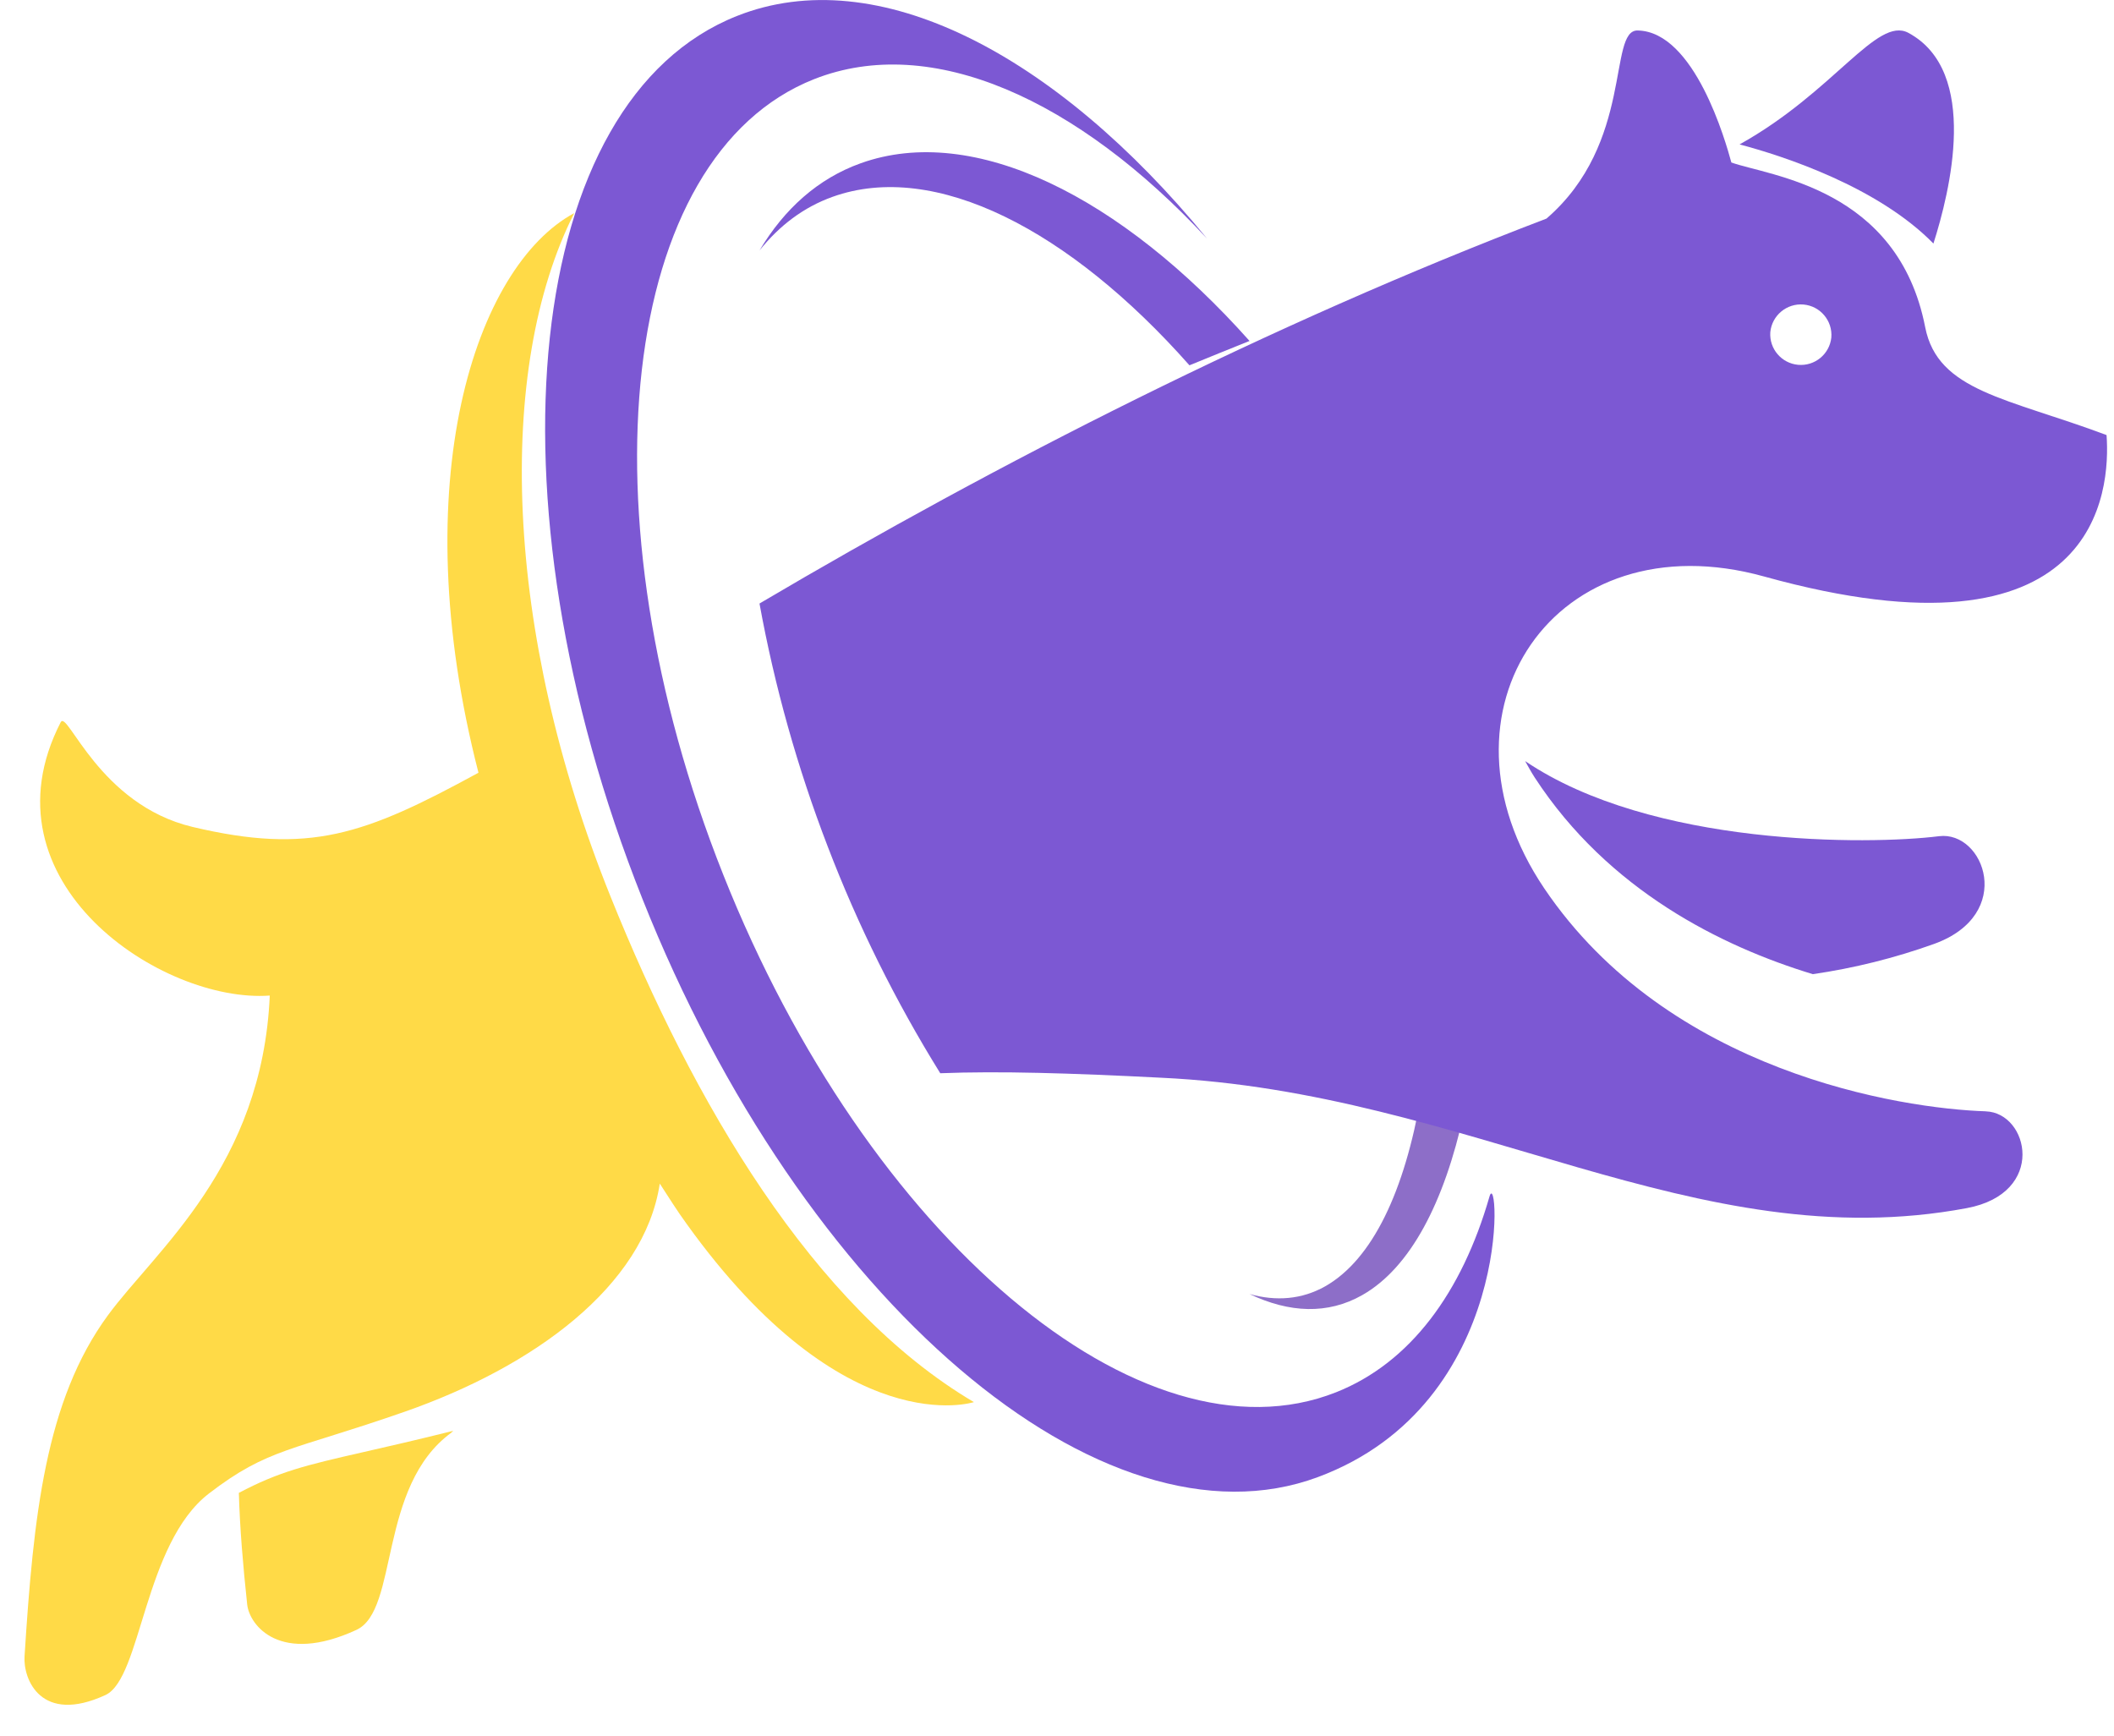
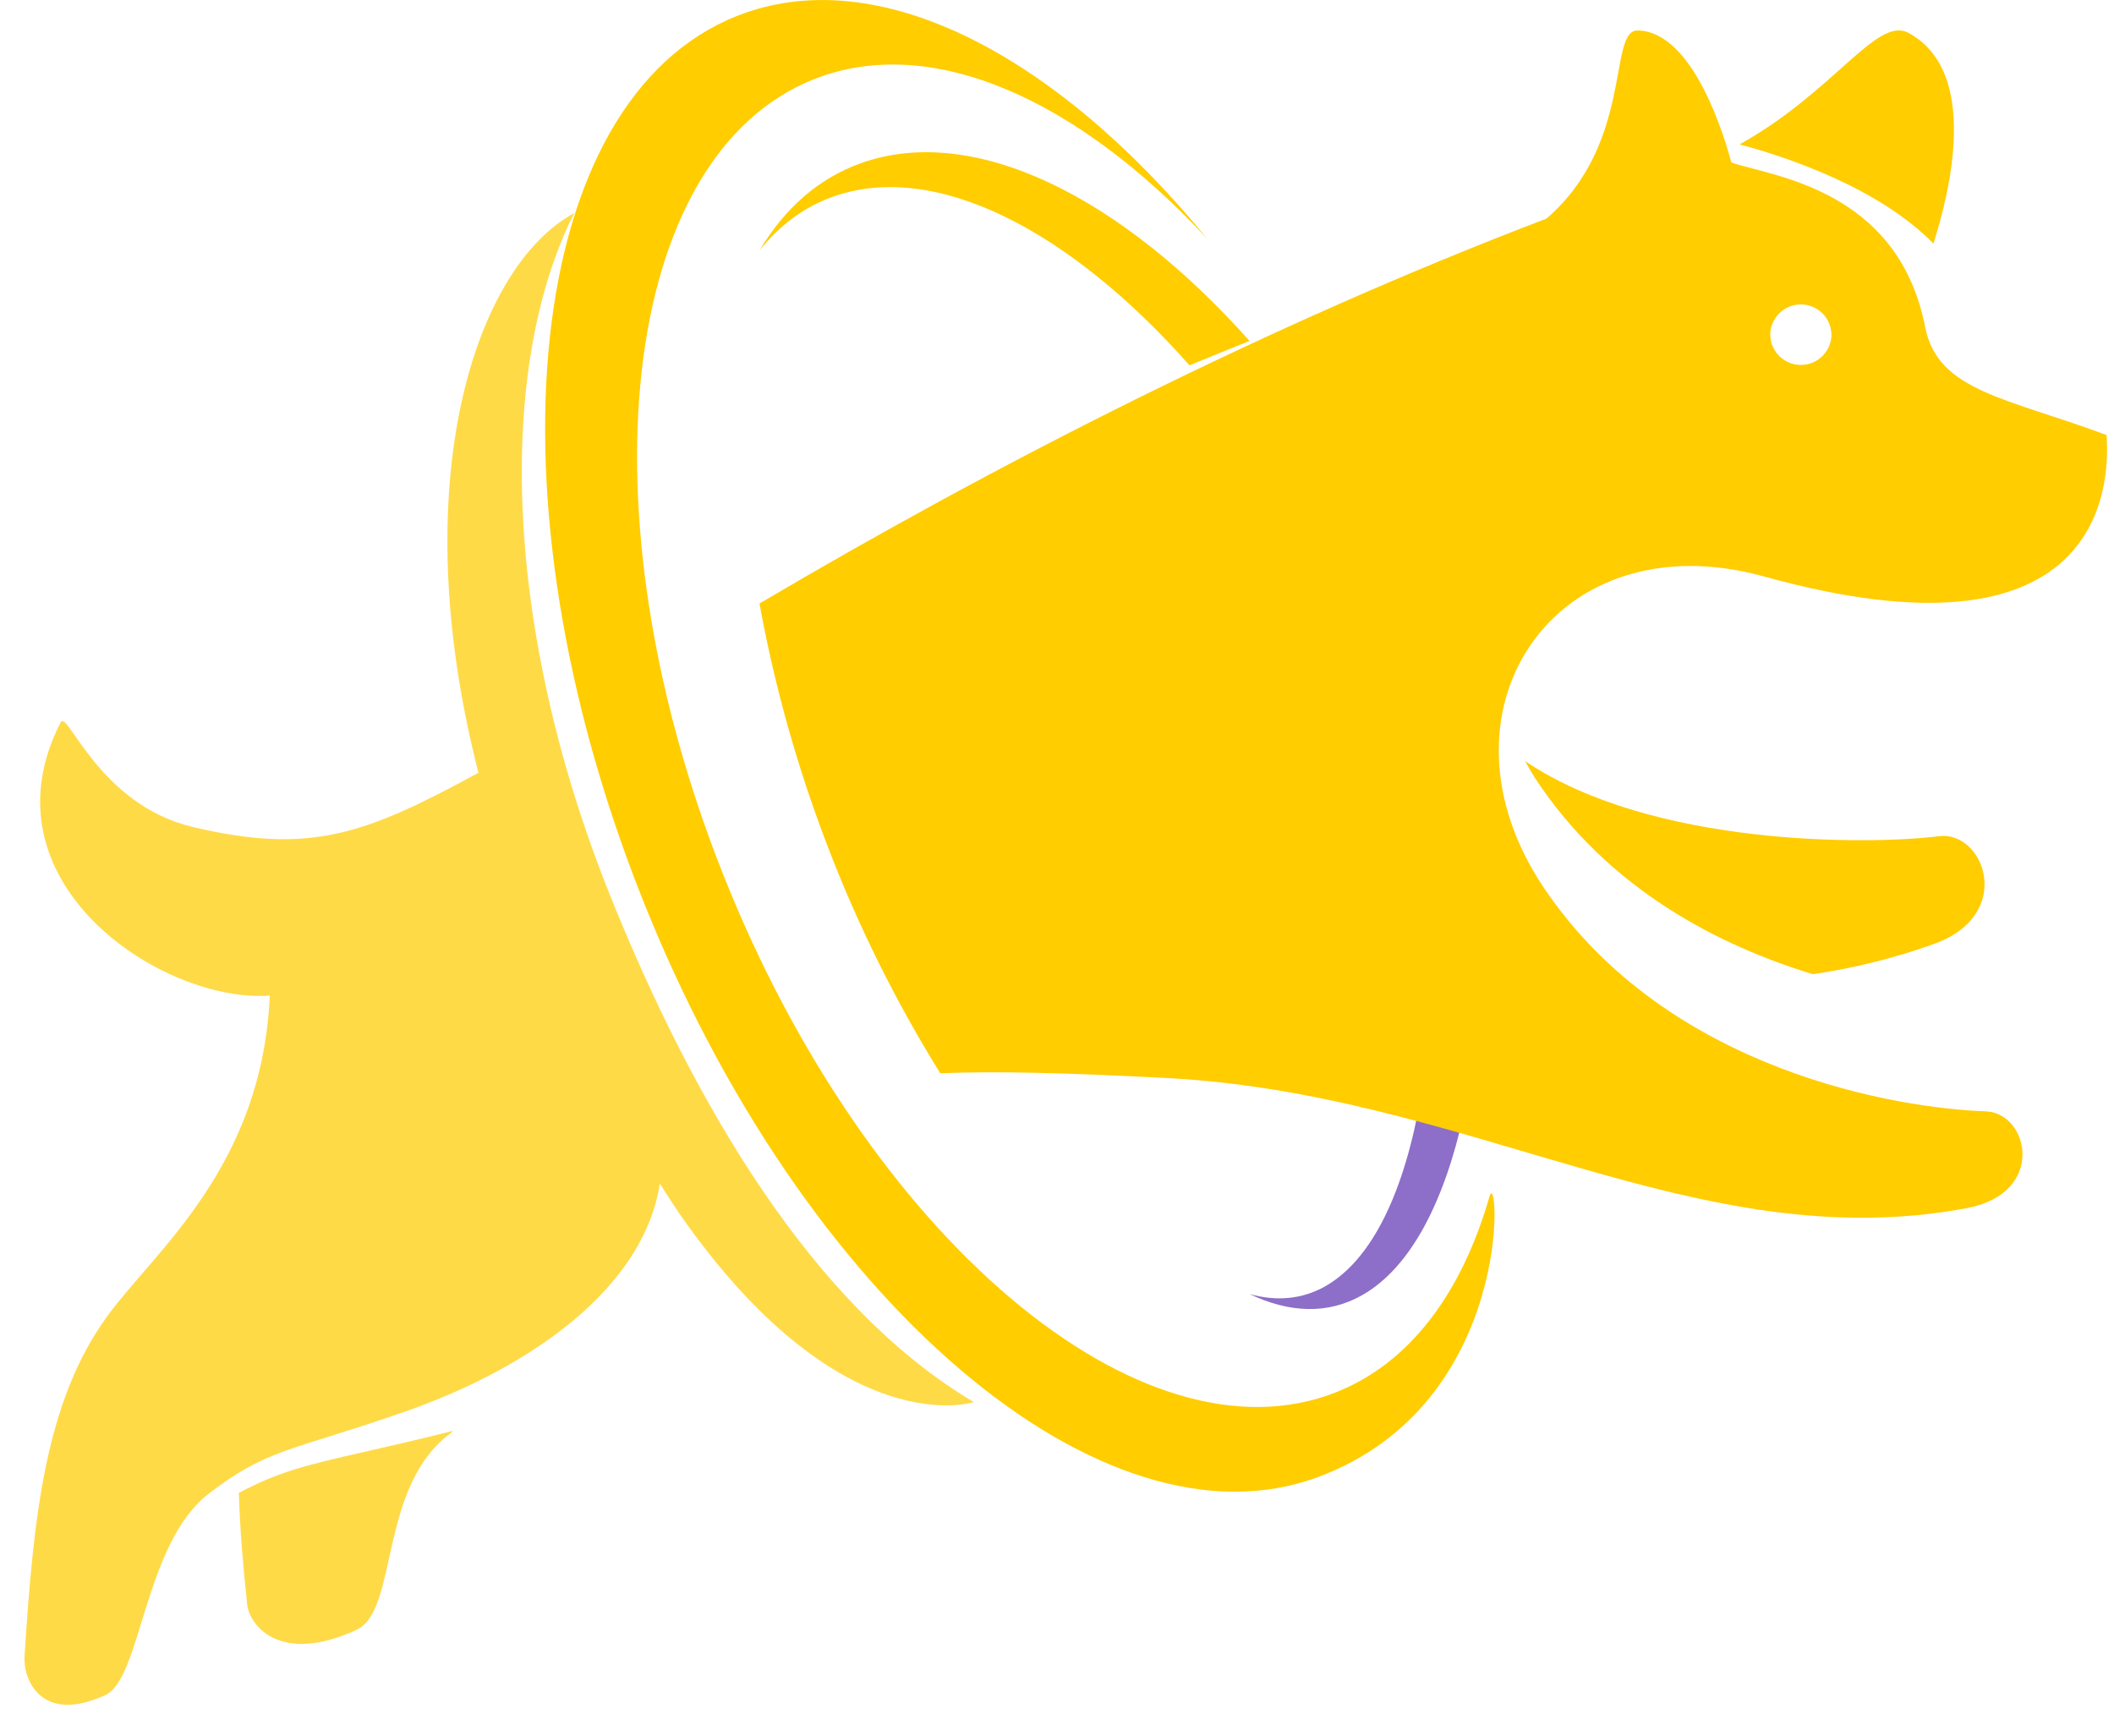
<svg xmlns="http://www.w3.org/2000/svg" width="67" height="55" fill="none">
  <path fill-rule="evenodd" clip-rule="evenodd" d="M11.523 46.021c-1.871.426-2.686.625-3.953 1.294.032 1.116.13 2.287.264 3.534.07.666 1.044 1.925 3.463.808 1.349-.622.673-4.542 3.004-6.248.024-.02.039-.042.064-.061-1.14.285-2.08.5-2.842.673" fill="#FFDA47" />
-   <path fill-rule="evenodd" clip-rule="evenodd" d="M61.457 26.502c-2.235.28-9.11.333-13.12-2.38.098.175.193.35.305.523 2.336 3.583 5.932 5.354 8.812 6.23a19.848 19.848 0 003.845-.959c2.583-.935 1.585-3.59.158-3.414M26.39 6.237c3.245-1.162 7.512 1.051 11.308 5.341.63-.258 1.263-.516 1.904-.772-4.07-4.57-8.732-6.917-12.32-5.633-1.356.485-2.425 1.448-3.21 2.764.626-.783 1.394-1.37 2.318-1.7" fill="#7C58D3" />
+   <path fill-rule="evenodd" clip-rule="evenodd" d="M61.457 26.502c-2.235.28-9.11.333-13.12-2.38.098.175.193.35.305.523 2.336 3.583 5.932 5.354 8.812 6.23a19.848 19.848 0 003.845-.959c2.583-.935 1.585-3.59.158-3.414M26.39 6.237c3.245-1.162 7.512 1.051 11.308 5.341.63-.258 1.263-.516 1.904-.772-4.07-4.57-8.732-6.917-12.32-5.633-1.356.485-2.425 1.448-3.21 2.764.626-.783 1.394-1.37 2.318-1.7" fill="#FFCD00" />
  <path fill-rule="evenodd" clip-rule="evenodd" d="M45.037 34.734c-.519 3.013-1.534 5.181-3.038 6.035-.74.416-1.55.48-2.397.244 1.265.602 2.48.653 3.57.035 1.526-.865 2.6-2.93 3.224-5.766-.45-.184-.902-.368-1.359-.548" fill="#8D6EC8" />
-   <path fill-rule="evenodd" clip-rule="evenodd" d="M38.248 7.554c-4.094-4.407-8.727-6.513-12.447-5.045-6.154 2.437-7.444 13.728-2.877 25.218 4.565 11.494 13.26 18.835 19.419 16.4 2.355-.933 3.99-3.164 4.864-6.204.297-1.038.851 6.559-5.445 8.894-6.796 2.52-16.323-5.541-21.402-18.33-5.085-12.789-3.74-25.318 3-27.982 4.429-1.756 10.09 1.193 14.89 7.05" fill="#7C58D3" />
+   <path fill-rule="evenodd" clip-rule="evenodd" d="M38.248 7.554c-4.094-4.407-8.727-6.513-12.447-5.045-6.154 2.437-7.444 13.728-2.877 25.218 4.565 11.494 13.26 18.835 19.419 16.4 2.355-.933 3.99-3.164 4.864-6.204.297-1.038.851 6.559-5.445 8.894-6.796 2.52-16.323-5.541-21.402-18.33-5.085-12.789-3.74-25.318 3-27.982 4.429-1.756 10.09 1.193 14.89 7.05" fill="#FFCD00" />
  <path fill-rule="evenodd" clip-rule="evenodd" d="M19.349 28.412c-3.391-8.427-3.638-16.728-1.15-21.658-3.134 1.692-5.407 8.513-3.035 17.735l-.011.008c-3.608 1.967-5.338 2.589-9.048 1.712-2.968-.705-3.97-3.731-4.181-3.319-2.607 5.07 3.218 8.914 6.626 8.663-.235 5.413-3.618 8.072-5.13 10.134C1.438 44.39 1.06 48.049.778 52.496c-.048.722.518 2.17 2.566 1.225 1.141-.53 1.213-4.8 3.28-6.388 1.877-1.442 2.629-1.342 6.207-2.592 4.062-1.418 7.585-3.966 8.08-7.228.282.432.553.871.857 1.285 5.012 6.98 9.098 5.64 9.098 5.64-5.118-3.024-8.901-9.524-11.517-16.026" fill="#FFDA47" />
-   <path fill-rule="evenodd" clip-rule="evenodd" d="M61.277 7.719c.518-1.628 1.478-5.456-.794-6.678-1-.536-2.346 1.863-5.35 3.536 1.396.369 4.383 1.343 6.144 3.142" fill="#7C58D3" />
-   <path fill-rule="evenodd" clip-rule="evenodd" d="M57.163 9.652a.97.97 0 01.878 1.048.971.971 0 01-1.934-.172.974.974 0 011.056-.876zm5.775 25.57c-2.698-.088-10.057-1.235-13.995-7.066-3.78-5.597.333-11.728 6.97-9.884 10.619 2.948 10.978-2.729 10.851-4.483-3.144-1.178-5.348-1.38-5.748-3.419-.865-4.43-4.939-4.79-6.143-5.22-.183-.67-1.166-4.15-2.97-4.184-.949-.019-.112 3.565-2.89 5.962-8.794 3.354-17.417 7.756-24.942 12.2a42.847 42.847 0 002.16 7.695 42.308 42.308 0 003.569 7.192c1.876-.073 4.096-.006 6.995.142 9.776.458 16.95 5.745 25.54 4.133 2.543-.477 1.962-3.022.603-3.067z" fill="#7C58D3" />
+   <path fill-rule="evenodd" clip-rule="evenodd" d="M61.277 7.719c.518-1.628 1.478-5.456-.794-6.678-1-.536-2.346 1.863-5.35 3.536 1.396.369 4.383 1.343 6.144 3.142" fill="#FFCD00" />
+   <path fill-rule="evenodd" clip-rule="evenodd" d="M57.163 9.652a.97.97 0 01.878 1.048.971.971 0 01-1.934-.172.974.974 0 011.056-.876zm5.775 25.57c-2.698-.088-10.057-1.235-13.995-7.066-3.78-5.597.333-11.728 6.97-9.884 10.619 2.948 10.978-2.729 10.851-4.483-3.144-1.178-5.348-1.38-5.748-3.419-.865-4.43-4.939-4.79-6.143-5.22-.183-.67-1.166-4.15-2.97-4.184-.949-.019-.112 3.565-2.89 5.962-8.794 3.354-17.417 7.756-24.942 12.2a42.847 42.847 0 002.16 7.695 42.308 42.308 0 003.569 7.192c1.876-.073 4.096-.006 6.995.142 9.776.458 16.95 5.745 25.54 4.133 2.543-.477 1.962-3.022.603-3.067z" fill="#FFCD00" />
</svg>
